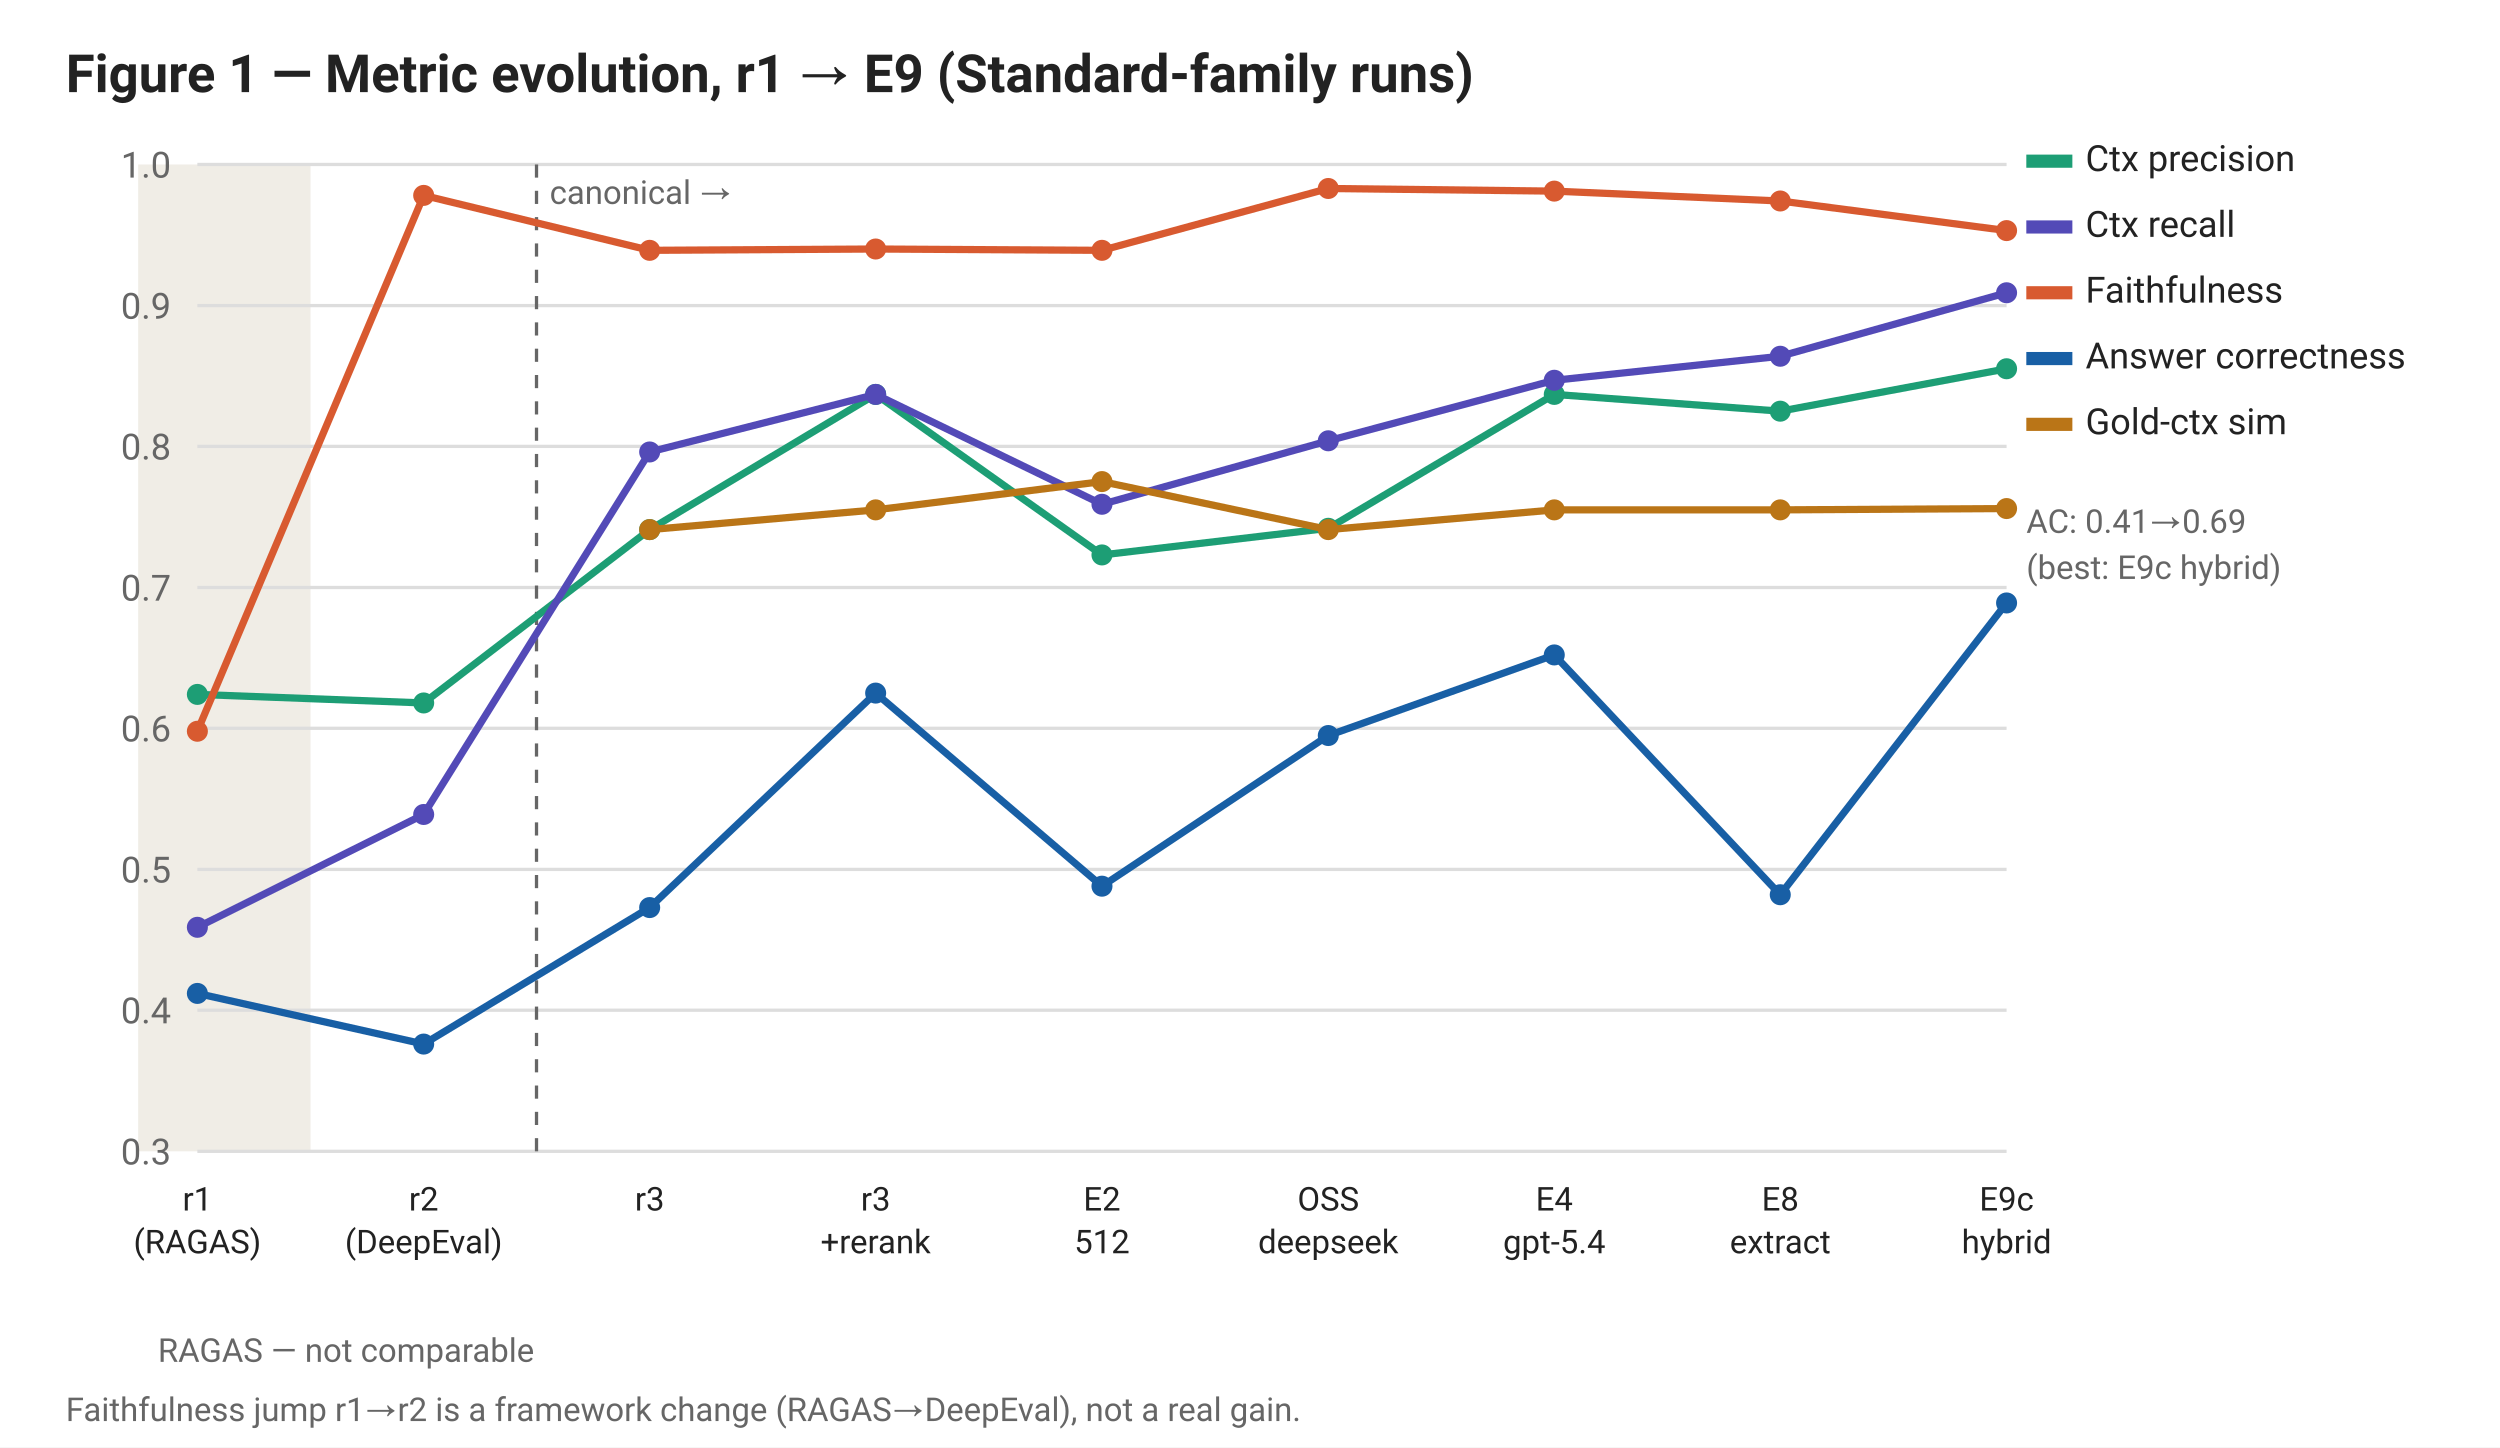
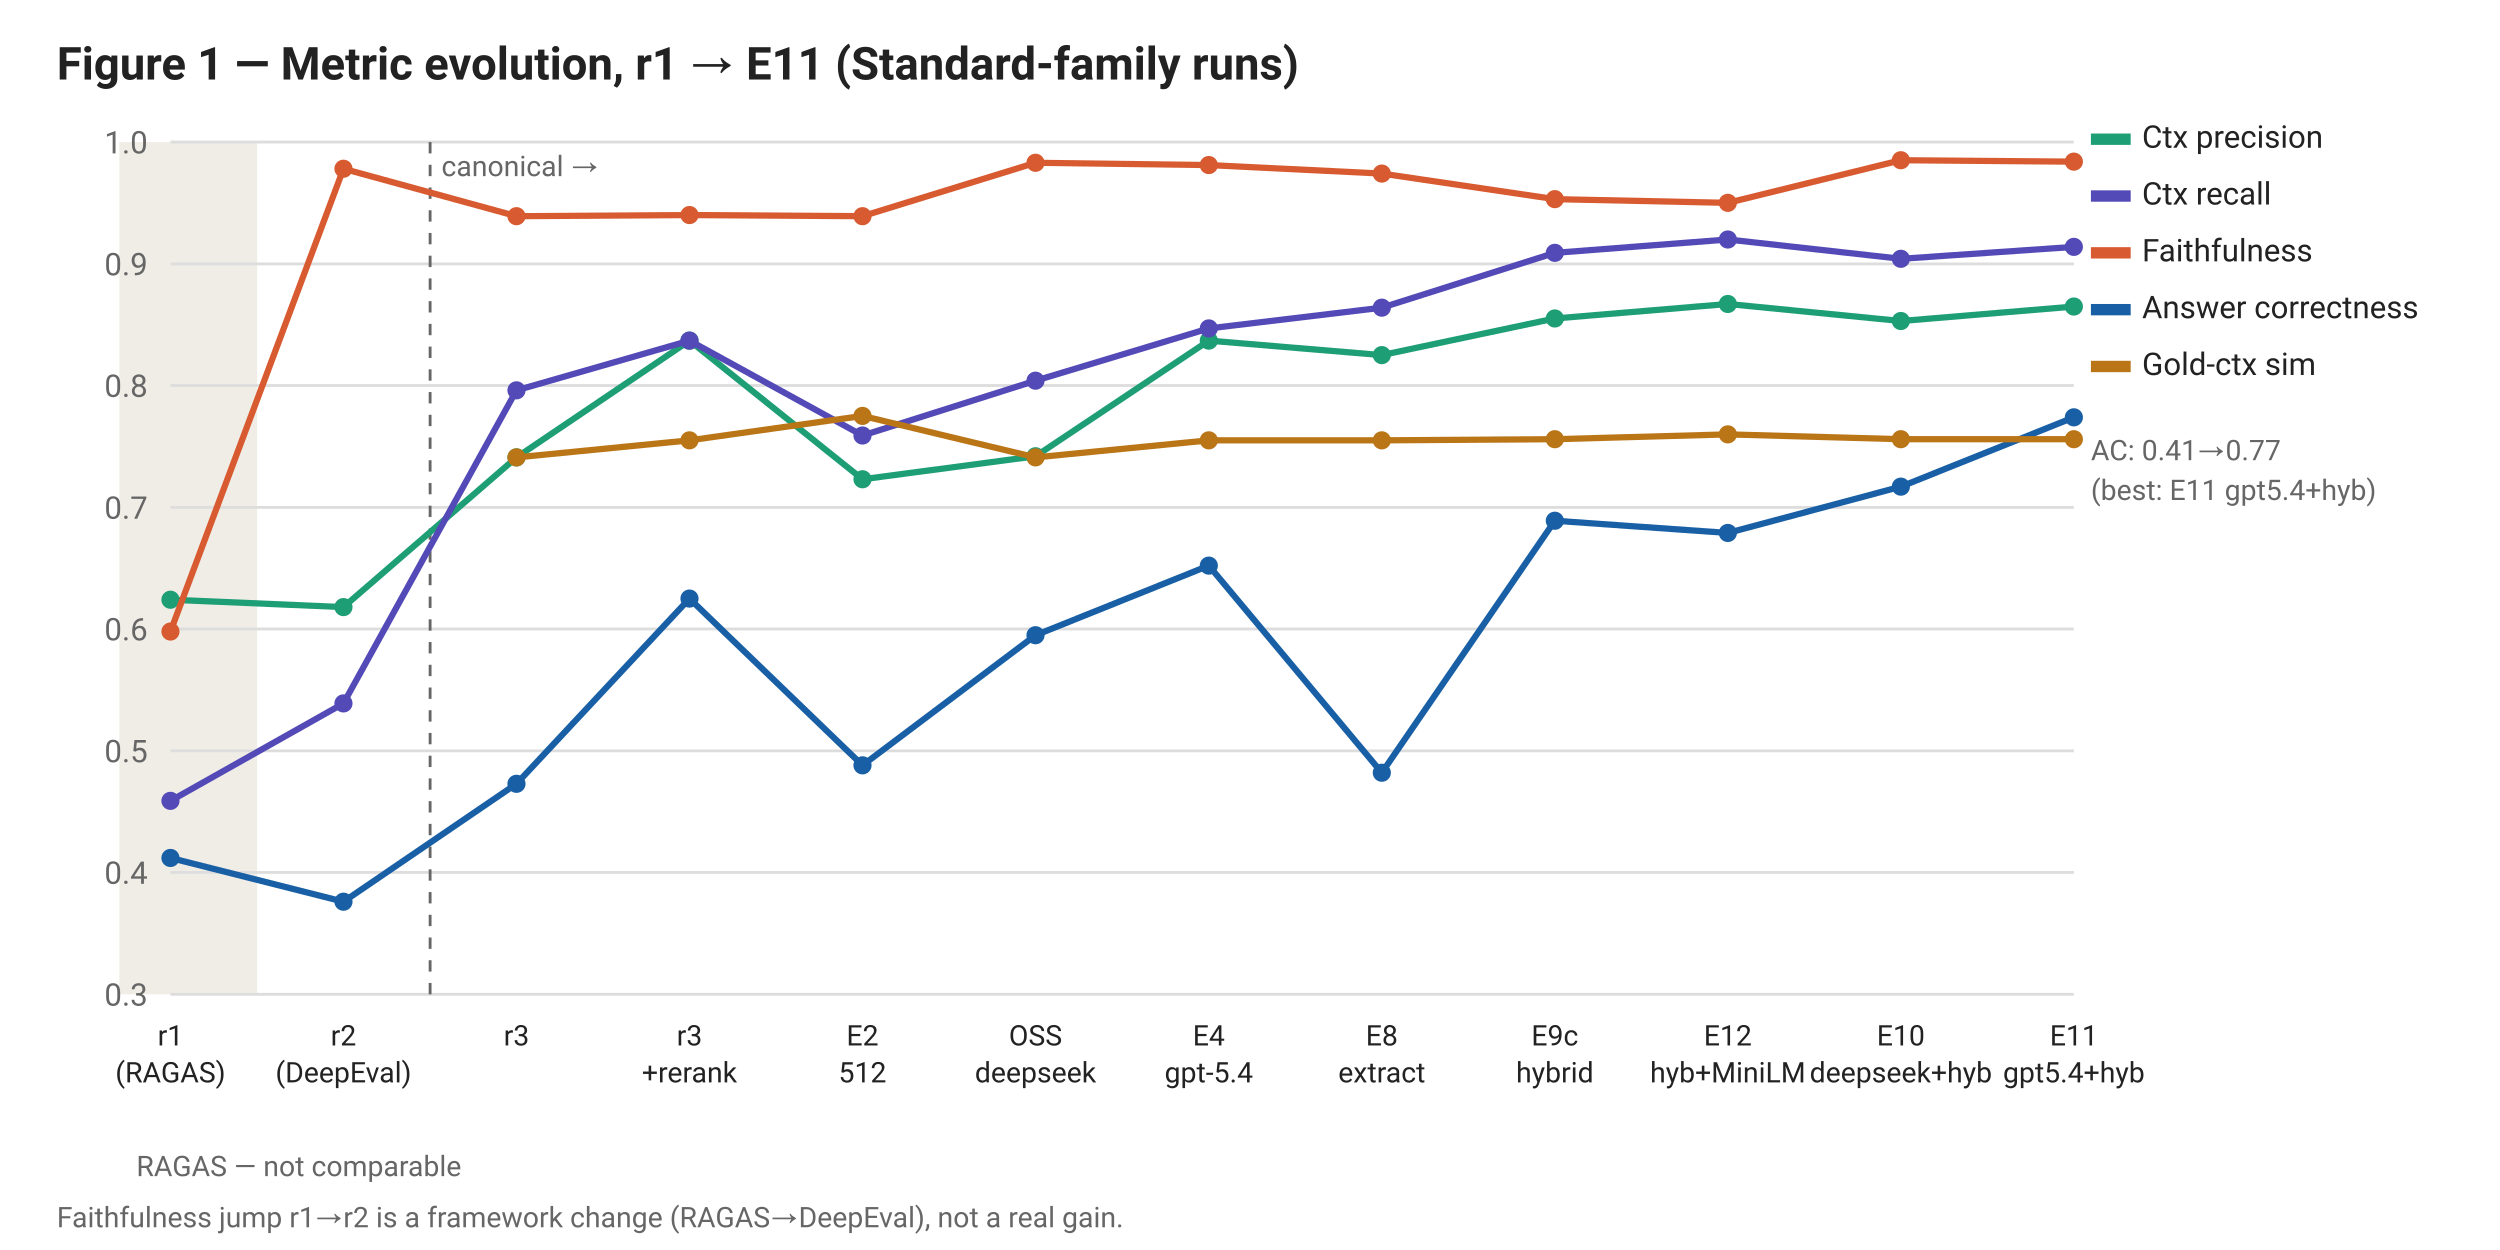
- <svg xmlns="http://www.w3.org/2000/svg" width="760" height="440" viewBox="0 0 760 440" font-family="-apple-system,BHF,Segoe UI,Roboto,Helvetica,Arial,sans-serif">
-   <rect width="760" height="440" fill="white" />
-   <text x="20.0" y="28.0" font-size="16" text-anchor="start" fill="#222222" font-weight="600">Figure 1 — Metric evolution, r1 → E9 (Standard-family runs)</text>
-   <rect x="42.0" y="50.0" width="52.4" height="300.0" fill="#f0ede6" stroke="none" stroke-width="1" rx="0" />
+ <svg xmlns="http://www.w3.org/2000/svg" width="880" height="440" viewBox="0 0 880 440" font-family="-apple-system,BHF,Segoe UI,Roboto,Helvetica,Arial,sans-serif">
+   <rect width="880" height="440" fill="white" />
+   <text x="20.0" y="28.0" font-size="16" text-anchor="start" fill="#222222" font-weight="600">Figure 1 — Metric evolution, r1 → E11 (Standard-family runs)</text>
+   <rect x="42.0" y="50.0" width="48.5" height="300.0" fill="#f0ede6" stroke="none" stroke-width="1" rx="0" />
  <text x="48.0" y="414.0" font-size="10" text-anchor="start" fill="#666666" font-weight="400">RAGAS — not comparable</text>
-   <line x1="60.0" y1="350.0" x2="610.0" y2="350.0" stroke="#dddddd" stroke-width="1" />
+   <line x1="60.0" y1="350.0" x2="730.0" y2="350.0" stroke="#dddddd" stroke-width="1" />
  <text x="52.0" y="354.0" font-size="11" text-anchor="end" fill="#666666" font-weight="400">0.3</text>
-   <line x1="60.0" y1="307.1" x2="610.0" y2="307.1" stroke="#dddddd" stroke-width="1" />
+   <line x1="60.0" y1="307.1" x2="730.0" y2="307.1" stroke="#dddddd" stroke-width="1" />
  <text x="52.0" y="311.1" font-size="11" text-anchor="end" fill="#666666" font-weight="400">0.4</text>
-   <line x1="60.0" y1="264.3" x2="610.0" y2="264.3" stroke="#dddddd" stroke-width="1" />
+   <line x1="60.0" y1="264.3" x2="730.0" y2="264.3" stroke="#dddddd" stroke-width="1" />
  <text x="52.0" y="268.3" font-size="11" text-anchor="end" fill="#666666" font-weight="400">0.5</text>
-   <line x1="60.0" y1="221.4" x2="610.0" y2="221.4" stroke="#dddddd" stroke-width="1" />
+   <line x1="60.0" y1="221.4" x2="730.0" y2="221.4" stroke="#dddddd" stroke-width="1" />
  <text x="52.0" y="225.4" font-size="11" text-anchor="end" fill="#666666" font-weight="400">0.6</text>
-   <line x1="60.0" y1="178.6" x2="610.0" y2="178.6" stroke="#dddddd" stroke-width="1" />
+   <line x1="60.0" y1="178.6" x2="730.0" y2="178.6" stroke="#dddddd" stroke-width="1" />
  <text x="52.0" y="182.6" font-size="11" text-anchor="end" fill="#666666" font-weight="400">0.7</text>
-   <line x1="60.0" y1="135.7" x2="610.0" y2="135.7" stroke="#dddddd" stroke-width="1" />
+   <line x1="60.0" y1="135.7" x2="730.0" y2="135.7" stroke="#dddddd" stroke-width="1" />
  <text x="52.0" y="139.7" font-size="11" text-anchor="end" fill="#666666" font-weight="400">0.8</text>
-   <line x1="60.0" y1="92.9" x2="610.0" y2="92.9" stroke="#dddddd" stroke-width="1" />
+   <line x1="60.0" y1="92.9" x2="730.0" y2="92.9" stroke="#dddddd" stroke-width="1" />
  <text x="52.0" y="96.9" font-size="11" text-anchor="end" fill="#666666" font-weight="400">0.9</text>
-   <line x1="60.0" y1="50.0" x2="610.0" y2="50.0" stroke="#dddddd" stroke-width="1" />
+   <line x1="60.0" y1="50.0" x2="730.0" y2="50.0" stroke="#dddddd" stroke-width="1" />
  <text x="52.0" y="54.0" font-size="11" text-anchor="end" fill="#666666" font-weight="400">1.0</text>
-   <line x1="163.1" y1="50.0" x2="163.1" y2="350.0" stroke="#666666" stroke-width="1" stroke-dasharray="4,4" />
-   <text x="167.1" y="62.0" font-size="10" text-anchor="start" fill="#666666" font-weight="400">canonical →</text>
+   <line x1="151.4" y1="50.0" x2="151.4" y2="350.0" stroke="#666666" stroke-width="1" stroke-dasharray="4,4" />
+   <text x="155.4" y="62.0" font-size="10" text-anchor="start" fill="#666666" font-weight="400">canonical →</text>
  <text x="60.0" y="368.0" font-size="10" text-anchor="middle" fill="#222222" font-weight="400">r1</text>
  <text x="60.0" y="381.0" font-size="10" text-anchor="middle" fill="#222222" font-weight="400">(RAGAS)</text>
-   <text x="128.8" y="368.0" font-size="10" text-anchor="middle" fill="#222222" font-weight="400">r2</text>
-   <text x="128.8" y="381.0" font-size="10" text-anchor="middle" fill="#222222" font-weight="400">(DeepEval)</text>
-   <text x="197.5" y="368.0" font-size="10" text-anchor="middle" fill="#222222" font-weight="400">r3</text>
-   <text x="266.2" y="368.0" font-size="10" text-anchor="middle" fill="#222222" font-weight="400">r3</text>
-   <text x="266.2" y="381.0" font-size="10" text-anchor="middle" fill="#222222" font-weight="400">+rerank</text>
-   <text x="335.0" y="368.0" font-size="10" text-anchor="middle" fill="#222222" font-weight="400">E2</text>
-   <text x="335.0" y="381.0" font-size="10" text-anchor="middle" fill="#222222" font-weight="400">512</text>
-   <text x="403.8" y="368.0" font-size="10" text-anchor="middle" fill="#222222" font-weight="400">OSS</text>
-   <text x="403.8" y="381.0" font-size="10" text-anchor="middle" fill="#222222" font-weight="400">deepseek</text>
-   <text x="472.5" y="368.0" font-size="10" text-anchor="middle" fill="#222222" font-weight="400">E4</text>
-   <text x="472.5" y="381.0" font-size="10" text-anchor="middle" fill="#222222" font-weight="400">gpt-5.4</text>
-   <text x="541.2" y="368.0" font-size="10" text-anchor="middle" fill="#222222" font-weight="400">E8</text>
-   <text x="541.2" y="381.0" font-size="10" text-anchor="middle" fill="#222222" font-weight="400">extract</text>
-   <text x="610.0" y="368.0" font-size="10" text-anchor="middle" fill="#222222" font-weight="400">E9c</text>
-   <text x="610.0" y="381.0" font-size="10" text-anchor="middle" fill="#222222" font-weight="400">hybrid</text>
-   <path d="M60.0 211.1 L128.8 213.7 L197.5 161.0 L266.2 119.9 L335.0 168.7 L403.8 160.6 L472.5 119.9 L541.2 125.0 L610.0 112.1" fill="none" stroke="#1D9E75" stroke-width="2.2" />
+   <text x="120.9" y="368.0" font-size="10" text-anchor="middle" fill="#222222" font-weight="400">r2</text>
+   <text x="120.9" y="381.0" font-size="10" text-anchor="middle" fill="#222222" font-weight="400">(DeepEval)</text>
+   <text x="181.8" y="368.0" font-size="10" text-anchor="middle" fill="#222222" font-weight="400">r3</text>
+   <text x="242.7" y="368.0" font-size="10" text-anchor="middle" fill="#222222" font-weight="400">r3</text>
+   <text x="242.7" y="381.0" font-size="10" text-anchor="middle" fill="#222222" font-weight="400">+rerank</text>
+   <text x="303.6" y="368.0" font-size="10" text-anchor="middle" fill="#222222" font-weight="400">E2</text>
+   <text x="303.6" y="381.0" font-size="10" text-anchor="middle" fill="#222222" font-weight="400">512</text>
+   <text x="364.5" y="368.0" font-size="10" text-anchor="middle" fill="#222222" font-weight="400">OSS</text>
+   <text x="364.5" y="381.0" font-size="10" text-anchor="middle" fill="#222222" font-weight="400">deepseek</text>
+   <text x="425.5" y="368.0" font-size="10" text-anchor="middle" fill="#222222" font-weight="400">E4</text>
+   <text x="425.5" y="381.0" font-size="10" text-anchor="middle" fill="#222222" font-weight="400">gpt-5.4</text>
+   <text x="486.4" y="368.0" font-size="10" text-anchor="middle" fill="#222222" font-weight="400">E8</text>
+   <text x="486.4" y="381.0" font-size="10" text-anchor="middle" fill="#222222" font-weight="400">extract</text>
+   <text x="547.3" y="368.0" font-size="10" text-anchor="middle" fill="#222222" font-weight="400">E9c</text>
+   <text x="547.3" y="381.0" font-size="10" text-anchor="middle" fill="#222222" font-weight="400">hybrid</text>
+   <text x="608.2" y="368.0" font-size="10" text-anchor="middle" fill="#222222" font-weight="400">E12</text>
+   <text x="608.2" y="381.0" font-size="10" text-anchor="middle" fill="#222222" font-weight="400">hyb+MiniLM</text>
+   <text x="669.1" y="368.0" font-size="10" text-anchor="middle" fill="#222222" font-weight="400">E10</text>
+   <text x="669.1" y="381.0" font-size="10" text-anchor="middle" fill="#222222" font-weight="400">deepseek+hyb</text>
+   <text x="730.0" y="368.0" font-size="10" text-anchor="middle" fill="#222222" font-weight="400">E11</text>
+   <text x="730.0" y="381.0" font-size="10" text-anchor="middle" fill="#222222" font-weight="400">gpt5.4+hyb</text>
+   <path d="M60.0 211.1 L120.9 213.7 L181.8 161.0 L242.7 119.9 L303.6 168.7 L364.5 160.6 L425.5 119.9 L486.4 125.0 L547.3 112.1 L608.2 107.0 L669.1 113.0 L730.0 107.9" fill="none" stroke="#1D9E75" stroke-width="2.2" />
  <circle cx="60.0" cy="211.1" r="3.2" fill="#1D9E75" />
-   <circle cx="128.8" cy="213.7" r="3.2" fill="#1D9E75" />
-   <circle cx="197.5" cy="161.0" r="3.2" fill="#1D9E75" />
-   <circle cx="266.2" cy="119.9" r="3.2" fill="#1D9E75" />
-   <circle cx="335.0" cy="168.7" r="3.2" fill="#1D9E75" />
-   <circle cx="403.8" cy="160.6" r="3.2" fill="#1D9E75" />
-   <circle cx="472.5" cy="119.9" r="3.2" fill="#1D9E75" />
-   <circle cx="541.2" cy="125.0" r="3.2" fill="#1D9E75" />
-   <circle cx="610.0" cy="112.1" r="3.2" fill="#1D9E75" />
-   <path d="M60.0 281.9 L128.8 247.6 L197.5 137.4 L266.2 119.9 L335.0 153.3 L403.8 134.0 L472.5 115.6 L541.2 108.3 L610.0 89.0" fill="none" stroke="#534AB7" stroke-width="2.2" />
+   <circle cx="120.9" cy="213.7" r="3.2" fill="#1D9E75" />
+   <circle cx="181.8" cy="161.0" r="3.2" fill="#1D9E75" />
+   <circle cx="242.7" cy="119.9" r="3.2" fill="#1D9E75" />
+   <circle cx="303.6" cy="168.7" r="3.2" fill="#1D9E75" />
+   <circle cx="364.5" cy="160.6" r="3.2" fill="#1D9E75" />
+   <circle cx="425.5" cy="119.9" r="3.2" fill="#1D9E75" />
+   <circle cx="486.4" cy="125.0" r="3.2" fill="#1D9E75" />
+   <circle cx="547.3" cy="112.1" r="3.2" fill="#1D9E75" />
+   <circle cx="608.2" cy="107.0" r="3.2" fill="#1D9E75" />
+   <circle cx="669.1" cy="113.0" r="3.2" fill="#1D9E75" />
+   <circle cx="730.0" cy="107.9" r="3.2" fill="#1D9E75" />
+   <path d="M60.0 281.9 L120.9 247.6 L181.8 137.4 L242.7 119.9 L303.6 153.3 L364.5 134.0 L425.5 115.6 L486.4 108.3 L547.3 89.0 L608.2 84.3 L669.1 91.1 L730.0 86.9" fill="none" stroke="#534AB7" stroke-width="2.2" />
  <circle cx="60.0" cy="281.9" r="3.2" fill="#534AB7" />
-   <circle cx="128.8" cy="247.6" r="3.2" fill="#534AB7" />
-   <circle cx="197.5" cy="137.4" r="3.2" fill="#534AB7" />
-   <circle cx="266.2" cy="119.9" r="3.2" fill="#534AB7" />
-   <circle cx="335.0" cy="153.3" r="3.2" fill="#534AB7" />
-   <circle cx="403.8" cy="134.0" r="3.2" fill="#534AB7" />
-   <circle cx="472.5" cy="115.6" r="3.2" fill="#534AB7" />
-   <circle cx="541.2" cy="108.3" r="3.2" fill="#534AB7" />
-   <circle cx="610.0" cy="89.0" r="3.2" fill="#534AB7" />
-   <path d="M60.0 222.3 L128.8 59.4 L197.5 76.1 L266.2 75.7 L335.0 76.1 L403.8 57.3 L472.5 58.1 L541.2 61.1 L610.0 70.1" fill="none" stroke="#D85A30" stroke-width="2.2" />
+   <circle cx="120.9" cy="247.6" r="3.2" fill="#534AB7" />
+   <circle cx="181.8" cy="137.4" r="3.2" fill="#534AB7" />
+   <circle cx="242.7" cy="119.9" r="3.2" fill="#534AB7" />
+   <circle cx="303.6" cy="153.3" r="3.2" fill="#534AB7" />
+   <circle cx="364.5" cy="134.0" r="3.2" fill="#534AB7" />
+   <circle cx="425.5" cy="115.6" r="3.2" fill="#534AB7" />
+   <circle cx="486.4" cy="108.3" r="3.2" fill="#534AB7" />
+   <circle cx="547.3" cy="89.0" r="3.2" fill="#534AB7" />
+   <circle cx="608.2" cy="84.3" r="3.2" fill="#534AB7" />
+   <circle cx="669.1" cy="91.1" r="3.2" fill="#534AB7" />
+   <circle cx="730.0" cy="86.9" r="3.2" fill="#534AB7" />
+   <path d="M60.0 222.3 L120.9 59.4 L181.8 76.1 L242.7 75.7 L303.6 76.1 L364.5 57.3 L425.5 58.1 L486.4 61.1 L547.3 70.1 L608.2 71.4 L669.1 56.4 L730.0 56.9" fill="none" stroke="#D85A30" stroke-width="2.2" />
  <circle cx="60.0" cy="222.3" r="3.2" fill="#D85A30" />
-   <circle cx="128.8" cy="59.4" r="3.2" fill="#D85A30" />
-   <circle cx="197.5" cy="76.1" r="3.2" fill="#D85A30" />
-   <circle cx="266.2" cy="75.7" r="3.2" fill="#D85A30" />
-   <circle cx="335.0" cy="76.1" r="3.2" fill="#D85A30" />
-   <circle cx="403.8" cy="57.3" r="3.2" fill="#D85A30" />
-   <circle cx="472.5" cy="58.1" r="3.2" fill="#D85A30" />
-   <circle cx="541.2" cy="61.1" r="3.2" fill="#D85A30" />
-   <circle cx="610.0" cy="70.1" r="3.2" fill="#D85A30" />
-   <path d="M60.0 302.0 L128.8 317.4 L197.5 275.9 L266.2 210.7 L335.0 269.4 L403.8 223.6 L472.5 199.1 L541.2 272.0 L610.0 183.3" fill="none" stroke="#185FA5" stroke-width="2.2" />
+   <circle cx="120.9" cy="59.4" r="3.2" fill="#D85A30" />
+   <circle cx="181.8" cy="76.1" r="3.2" fill="#D85A30" />
+   <circle cx="242.7" cy="75.7" r="3.2" fill="#D85A30" />
+   <circle cx="303.6" cy="76.1" r="3.2" fill="#D85A30" />
+   <circle cx="364.5" cy="57.3" r="3.2" fill="#D85A30" />
+   <circle cx="425.5" cy="58.1" r="3.2" fill="#D85A30" />
+   <circle cx="486.4" cy="61.1" r="3.2" fill="#D85A30" />
+   <circle cx="547.3" cy="70.1" r="3.2" fill="#D85A30" />
+   <circle cx="608.2" cy="71.4" r="3.2" fill="#D85A30" />
+   <circle cx="669.1" cy="56.4" r="3.2" fill="#D85A30" />
+   <circle cx="730.0" cy="56.9" r="3.2" fill="#D85A30" />
+   <path d="M60.0 302.0 L120.9 317.4 L181.8 275.9 L242.7 210.7 L303.6 269.4 L364.5 223.6 L425.5 199.1 L486.4 272.0 L547.3 183.3 L608.2 187.6 L669.1 171.3 L730.0 146.9" fill="none" stroke="#185FA5" stroke-width="2.2" />
  <circle cx="60.0" cy="302.0" r="3.2" fill="#185FA5" />
-   <circle cx="128.8" cy="317.4" r="3.2" fill="#185FA5" />
-   <circle cx="197.5" cy="275.9" r="3.2" fill="#185FA5" />
-   <circle cx="266.2" cy="210.7" r="3.2" fill="#185FA5" />
-   <circle cx="335.0" cy="269.4" r="3.2" fill="#185FA5" />
-   <circle cx="403.8" cy="223.6" r="3.2" fill="#185FA5" />
-   <circle cx="472.5" cy="199.1" r="3.2" fill="#185FA5" />
-   <circle cx="541.2" cy="272.0" r="3.2" fill="#185FA5" />
-   <circle cx="610.0" cy="183.3" r="3.2" fill="#185FA5" />
-   <path d="M197.5 161.0 L266.2 155.0 L335.0 146.4 L403.8 161.0 L472.5 155.0 L541.2 155.0 L610.0 154.6" fill="none" stroke="#BA7517" stroke-width="2.2" />
-   <circle cx="197.5" cy="161.0" r="3.2" fill="#BA7517" />
-   <circle cx="266.2" cy="155.0" r="3.2" fill="#BA7517" />
-   <circle cx="335.0" cy="146.4" r="3.2" fill="#BA7517" />
-   <circle cx="403.8" cy="161.0" r="3.2" fill="#BA7517" />
-   <circle cx="472.5" cy="155.0" r="3.2" fill="#BA7517" />
-   <circle cx="541.2" cy="155.0" r="3.2" fill="#BA7517" />
-   <circle cx="610.0" cy="154.6" r="3.2" fill="#BA7517" />
-   <rect x="616.0" y="47.0" width="14.0" height="4.0" fill="#1D9E75" stroke="none" stroke-width="1" rx="0" />
-   <text x="634.0" y="52.0" font-size="11" text-anchor="start" fill="#222222" font-weight="400">Ctx precision</text>
-   <rect x="616.0" y="67.0" width="14.0" height="4.0" fill="#534AB7" stroke="none" stroke-width="1" rx="0" />
-   <text x="634.0" y="72.0" font-size="11" text-anchor="start" fill="#222222" font-weight="400">Ctx recall</text>
-   <rect x="616.0" y="87.0" width="14.0" height="4.0" fill="#D85A30" stroke="none" stroke-width="1" rx="0" />
-   <text x="634.0" y="92.0" font-size="11" text-anchor="start" fill="#222222" font-weight="400">Faithfulness</text>
-   <rect x="616.0" y="107.0" width="14.0" height="4.0" fill="#185FA5" stroke="none" stroke-width="1" rx="0" />
-   <text x="634.0" y="112.0" font-size="11" text-anchor="start" fill="#222222" font-weight="400">Answer correctness</text>
-   <rect x="616.0" y="127.0" width="14.0" height="4.0" fill="#BA7517" stroke="none" stroke-width="1" rx="0" />
-   <text x="634.0" y="132.0" font-size="11" text-anchor="start" fill="#222222" font-weight="400">Gold-ctx sim</text>
-   <text x="616.0" y="162.0" font-size="10" text-anchor="start" fill="#666666" font-weight="400">AC: 0.41→0.69</text>
-   <text x="616.0" y="176.0" font-size="10" text-anchor="start" fill="#666666" font-weight="400">(best: E9c hybrid)</text>
+   <circle cx="120.9" cy="317.4" r="3.2" fill="#185FA5" />
+   <circle cx="181.8" cy="275.9" r="3.2" fill="#185FA5" />
+   <circle cx="242.7" cy="210.7" r="3.2" fill="#185FA5" />
+   <circle cx="303.6" cy="269.4" r="3.2" fill="#185FA5" />
+   <circle cx="364.5" cy="223.6" r="3.2" fill="#185FA5" />
+   <circle cx="425.5" cy="199.1" r="3.2" fill="#185FA5" />
+   <circle cx="486.4" cy="272.0" r="3.2" fill="#185FA5" />
+   <circle cx="547.3" cy="183.3" r="3.2" fill="#185FA5" />
+   <circle cx="608.2" cy="187.6" r="3.2" fill="#185FA5" />
+   <circle cx="669.1" cy="171.3" r="3.2" fill="#185FA5" />
+   <circle cx="730.0" cy="146.9" r="3.2" fill="#185FA5" />
+   <path d="M181.8 161.0 L242.7 155.0 L303.6 146.4 L364.5 161.0 L425.5 155.0 L486.4 155.0 L547.3 154.6 L608.2 152.9 L669.1 154.6 L730.0 154.6" fill="none" stroke="#BA7517" stroke-width="2.2" />
+   <circle cx="181.8" cy="161.0" r="3.2" fill="#BA7517" />
+   <circle cx="242.7" cy="155.0" r="3.2" fill="#BA7517" />
+   <circle cx="303.6" cy="146.4" r="3.2" fill="#BA7517" />
+   <circle cx="364.5" cy="161.0" r="3.2" fill="#BA7517" />
+   <circle cx="425.5" cy="155.0" r="3.2" fill="#BA7517" />
+   <circle cx="486.4" cy="155.0" r="3.2" fill="#BA7517" />
+   <circle cx="547.3" cy="154.6" r="3.2" fill="#BA7517" />
+   <circle cx="608.2" cy="152.9" r="3.2" fill="#BA7517" />
+   <circle cx="669.1" cy="154.6" r="3.2" fill="#BA7517" />
+   <circle cx="730.0" cy="154.6" r="3.2" fill="#BA7517" />
+   <rect x="736.0" y="47.0" width="14.0" height="4.0" fill="#1D9E75" stroke="none" stroke-width="1" rx="0" />
+   <text x="754.0" y="52.0" font-size="11" text-anchor="start" fill="#222222" font-weight="400">Ctx precision</text>
+   <rect x="736.0" y="67.0" width="14.0" height="4.0" fill="#534AB7" stroke="none" stroke-width="1" rx="0" />
+   <text x="754.0" y="72.0" font-size="11" text-anchor="start" fill="#222222" font-weight="400">Ctx recall</text>
+   <rect x="736.0" y="87.0" width="14.0" height="4.0" fill="#D85A30" stroke="none" stroke-width="1" rx="0" />
+   <text x="754.0" y="92.0" font-size="11" text-anchor="start" fill="#222222" font-weight="400">Faithfulness</text>
+   <rect x="736.0" y="107.0" width="14.0" height="4.0" fill="#185FA5" stroke="none" stroke-width="1" rx="0" />
+   <text x="754.0" y="112.0" font-size="11" text-anchor="start" fill="#222222" font-weight="400">Answer correctness</text>
+   <rect x="736.0" y="127.0" width="14.0" height="4.0" fill="#BA7517" stroke="none" stroke-width="1" rx="0" />
+   <text x="754.0" y="132.0" font-size="11" text-anchor="start" fill="#222222" font-weight="400">Gold-ctx sim</text>
+   <text x="736.0" y="162.0" font-size="10" text-anchor="start" fill="#666666" font-weight="400">AC: 0.41→0.77</text>
+   <text x="736.0" y="176.0" font-size="10" text-anchor="start" fill="#666666" font-weight="400">(best: E11 gpt5.4+hyb)</text>
  <text x="20.0" y="432.0" font-size="10" text-anchor="start" fill="#666666" font-weight="400">Faithfulness jump r1→r2 is a framework change (RAGAS→DeepEval), not a real gain.</text>
</svg>
